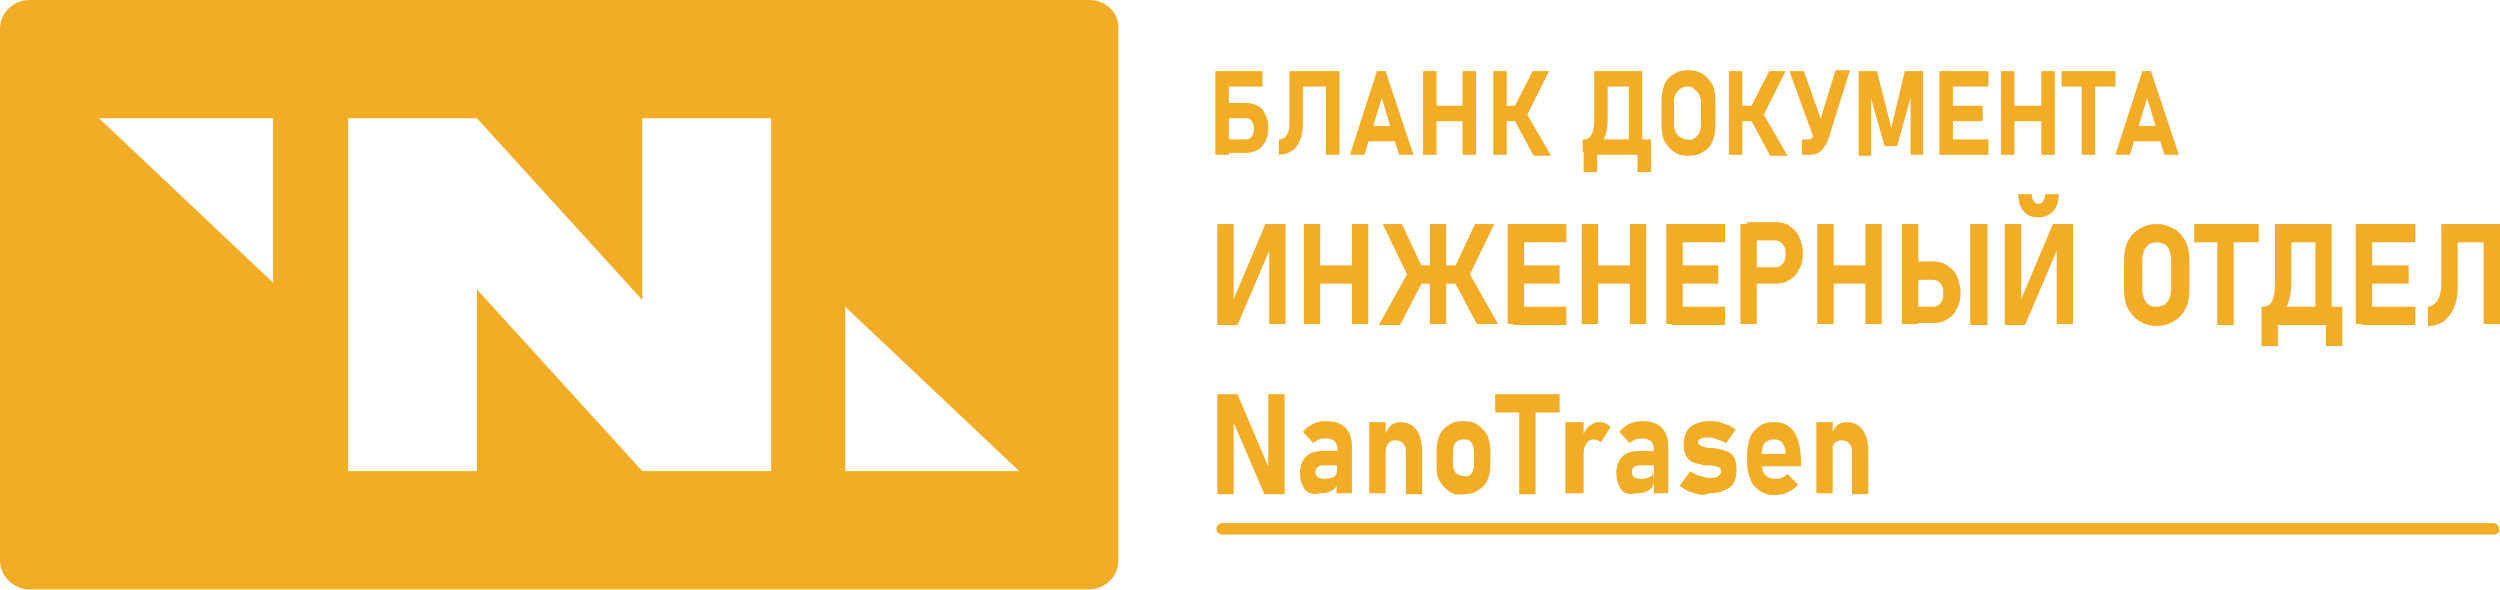
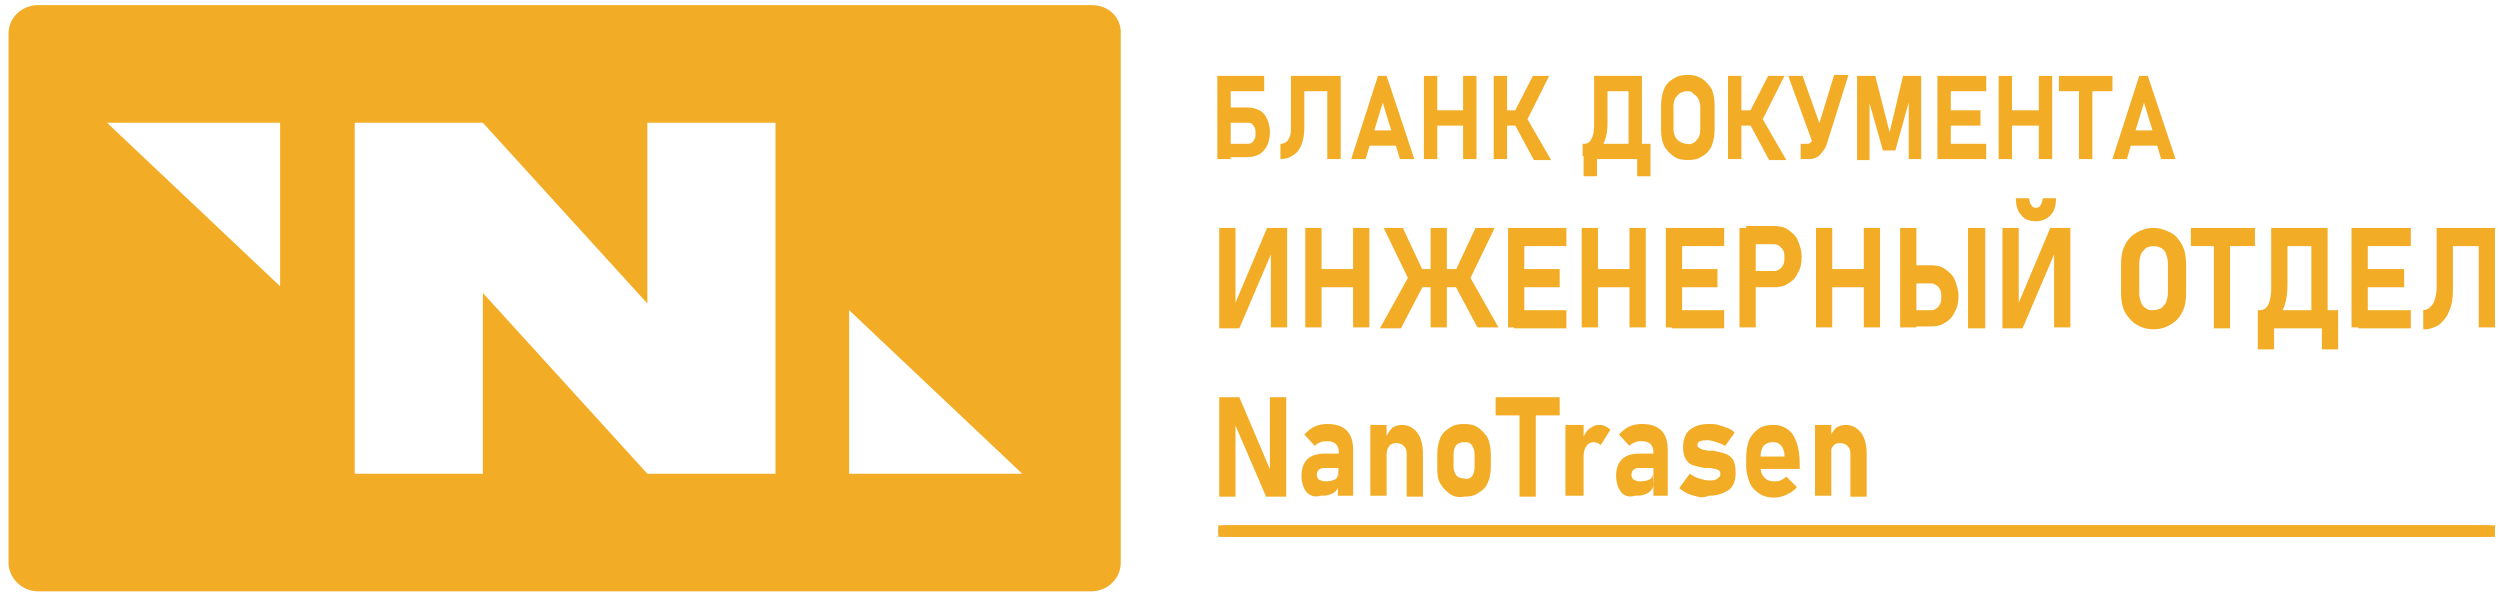
- <svg xmlns="http://www.w3.org/2000/svg" version="1.1" id="Слой_1" x="0px" y="0px" viewBox="0 0 260 61.3" style="enable-background:new 0 0 260 61.3;" xml:space="preserve">
-   <style type="text/css">
+ <svg xmlns="http://www.w3.org/2000/svg" version="1.1" x="0px" y="0px" width="293.4" height="70.0" viewBox="0 0 293.4 70.0" style="enable-background:new 0 0 293.4 70.0;" xml:space="preserve">
+   <style type="text/css" id="style1">
	.st0{fill:#F2AC26;}
</style>
-   <path class="st0" d="M113.3,0H3.1C1.4,0,0,1.3,0,3v55.3c0,1.6,1.4,3,3.1,3h110.1c1.7,0,3.1-1.3,3.1-3V3C116.4,1.3,115,0,113.3,0z   M28.4,29.4L10.3,12.3h18.1V29.4z M80.2,49H66.8L49.6,30.1V49H36.2V12.3h13.4l17.2,18.9V12.3h13.4V49z M87.9,49V31.9L106,49H87.9z" />
-   <g>
-     <g>
-       <g>
-         <path class="st0" d="M126.4,7.4h1.4v8.7h-1.4V7.4z M126.9,7.4h4.4V9h-4.4V7.4z M127.1,14.5h2.4c0.2,0,0.3,0,0.5-0.1     c0.1-0.1,0.2-0.2,0.3-0.4c0.1-0.2,0.1-0.4,0.1-0.6s0-0.4-0.1-0.6c-0.1-0.2-0.2-0.3-0.3-0.4c-0.1-0.1-0.3-0.1-0.5-0.1h-2.4v-1.6     h2.4c0.5,0,0.9,0.1,1.3,0.3c0.4,0.2,0.6,0.5,0.8,0.9c0.2,0.4,0.3,0.9,0.3,1.4c0,0.5-0.1,1-0.3,1.4c-0.2,0.4-0.5,0.7-0.8,0.9     c-0.4,0.2-0.8,0.3-1.3,0.3h-2.4L127.1,14.5L127.1,14.5z" />
-         <path class="st0" d="M133,14.5c0.3,0,0.5-0.1,0.6-0.2c0.2-0.1,0.3-0.4,0.4-0.6c0.1-0.3,0.1-0.6,0.1-1V7.4h1.4v5.4     c0,0.7-0.1,1.3-0.3,1.8c-0.2,0.5-0.5,0.9-0.9,1.1c-0.4,0.3-0.8,0.4-1.4,0.4H133V14.5z M134.9,7.4h3.5V9h-3.5V7.4z M137.9,7.4h1.4     v8.7h-1.4V7.4z" />
-         <path class="st0" d="M143.2,7.4h0.9l2.9,8.7h-1.5l-1.8-5.9l-1.8,5.9h-1.5L143.2,7.4z M141.7,13.1h4v1.6h-4V13.1z" />
-         <path class="st0" d="M148,7.4h1.4v8.7H148V7.4z M148.6,11h4.5v1.6h-4.5V11z M152.1,7.4h1.4v8.7h-1.4V7.4z" />
-         <path class="st0" d="M155.3,7.4h1.4v8.7h-1.4V7.4z M155.9,11h2.7v1.6h-2.7V11z M157.4,12.3l1.3-0.6l2.6,4.5h-1.8L157.4,12.3z      M157.4,11.3l2-3.9h1.7l-2.5,5L157.4,11.3z" />
-         <path class="st0" d="M164.7,14.5h6.5v1.6h-6.5V14.5z M164.7,14.5h1.4v3.4h-1.4V14.5z M164.7,14.5h0.1c0.3,0,0.6-0.2,0.7-0.5     c0.2-0.3,0.3-0.8,0.3-1.4V7.4h1.4v5c0,0.7-0.1,1.3-0.3,1.8c-0.2,0.5-0.4,0.9-0.8,1.2c-0.3,0.3-0.8,0.4-1.3,0.4h-0.2V14.5z      M166.7,7.4h3.3V9h-3.3V7.4z M169.4,7.4h1.4v8.7h-1.4V7.4z M170.3,14.5h1.4v3.4h-1.4V14.5z" />
-         <path class="st0" d="M174.1,15.8c-0.4-0.3-0.7-0.6-1-1.1c-0.2-0.5-0.3-1-0.3-1.7v-2.5c0-0.6,0.1-1.2,0.3-1.7     c0.2-0.5,0.6-0.9,1-1.1c0.4-0.3,0.9-0.4,1.5-0.4c0.6,0,1,0.1,1.5,0.4c0.4,0.3,0.7,0.6,1,1.1c0.2,0.5,0.3,1,0.3,1.7V13     c0,0.6-0.1,1.2-0.3,1.7s-0.6,0.9-1,1.1c-0.4,0.3-0.9,0.4-1.5,0.4C175,16.2,174.5,16.1,174.1,15.8z M176.2,14.4     c0.2-0.1,0.3-0.3,0.5-0.5c0.1-0.2,0.2-0.5,0.2-0.8v-2.5c0-0.3-0.1-0.6-0.2-0.8c-0.1-0.2-0.3-0.4-0.5-0.5C176,9,175.8,9,175.5,9     c-0.3,0-0.5,0.1-0.7,0.2c-0.2,0.1-0.3,0.3-0.5,0.5c-0.1,0.2-0.2,0.5-0.2,0.8V13c0,0.3,0.1,0.6,0.2,0.8c0.1,0.2,0.3,0.4,0.5,0.5     s0.4,0.2,0.7,0.2C175.8,14.6,176,14.5,176.2,14.4z" />
-         <path class="st0" d="M179.8,7.4h1.4v8.7h-1.4V7.4z M180.5,11h2.7v1.6h-2.7V11z M182,12.3l1.3-0.6l2.6,4.5h-1.8L182,12.3z      M182,11.3l2-3.9h1.7l-2.5,5L182,11.3z" />
-         <path class="st0" d="M186.1,7.4h1.5l2.2,6.2l-0.9,1.5L186.1,7.4z M190.2,14.3c-0.1,0.4-0.3,0.8-0.5,1c-0.2,0.3-0.4,0.5-0.6,0.6     s-0.5,0.2-0.8,0.2h-0.9v-1.6h0.6c0.2,0,0.3,0,0.4-0.1c0.1-0.1,0.2-0.2,0.3-0.3s0.2-0.3,0.3-0.6l1.9-6.2h1.5L190.2,14.3z" />
-         <path class="st0" d="M198.1,7.4h1.9v8.7h-1.3V9.4l0.1,0.4l-1.5,5.4H196l-1.5-5.3l0.1-0.5v6.8h-1.3V7.4h1.9l1.5,5.9L198.1,7.4z" />
-         <path class="st0" d="M201.7,7.4h1.4v8.7h-1.4V7.4z M202.2,7.4h4.6V9h-4.6V7.4z M202.2,11h4v1.6h-4V11z M202.2,14.5h4.6v1.6h-4.6     V14.5z" />
-         <path class="st0" d="M208.1,7.4h1.4v8.7h-1.4V7.4z M208.8,11h4.5v1.6h-4.5V11z M212.3,7.4h1.4v8.7h-1.4V7.4z" />
-         <path class="st0" d="M214.4,7.4h5.6V9h-5.6V7.4z M216.5,8.1h1.4v8h-1.4V8.1z" />
-         <path class="st0" d="M222.8,7.4h0.9l2.9,8.7h-1.5l-1.8-5.9l-1.8,5.9h-1.5L222.8,7.4z M221.3,13.1h4v1.6h-4V13.1z" />
-         <path class="st0" d="M132,33.7v-8.3l0.2,0.2l-3.5,8.2h-2.1V23.3h1.7v8.5l-0.2-0.2l3.5-8.3h2.1v10.4L132,33.7L132,33.7z" />
-         <path class="st0" d="M135.6,23.3h1.7v10.4h-1.7V23.3z M136.4,27.6h5.3v1.9h-5.3V27.6z M140.6,23.3h1.7v10.4h-1.7V23.3z" />
-         <path class="st0" d="M146.4,28.4l1.6,0.8l-2.4,4.6h-2.2L146.4,28.4z M143.8,23.3h2L148,28l-1.3,1.3L143.8,23.3z M146.5,27.6h6.1     v1.9h-6.1V27.6z M148.7,23.3h1.7v10.4h-1.7V23.3z M151.2,29.2l1.6-0.8l3,5.3h-2.2L151.2,29.2z M151.2,28l2.2-4.7h2l-2.9,6     L151.2,28z" />
-         <path class="st0" d="M156.8,23.3h1.7v10.4h-1.7V23.3z M157.4,23.3h5.5v1.9h-5.5V23.3z M157.4,27.6h4.8v1.9h-4.8V27.6z      M157.4,31.9h5.5v1.9h-5.5V31.9z" />
-         <path class="st0" d="M164.5,23.3h1.7v10.4h-1.7V23.3z M165.3,27.6h5.3v1.9h-5.3V27.6z M169.5,23.3h1.7v10.4h-1.7V23.3z" />
-         <path class="st0" d="M173.3,23.3h1.7v10.4h-1.7V23.3z M173.9,23.3h5.5v1.9h-5.5V23.3z M173.9,27.6h4.8v1.9h-4.8V27.6z      M173.9,31.9h5.5v1.9h-5.5V31.9z" />
-         <path class="st0" d="M181,23.3h1.7v10.4H181V23.3z M181.8,27.8h2.9c0.2,0,0.4-0.1,0.5-0.2c0.2-0.1,0.3-0.3,0.4-0.5     c0.1-0.2,0.1-0.4,0.1-0.7c0-0.3,0-0.5-0.1-0.7c-0.1-0.2-0.2-0.3-0.4-0.5c-0.2-0.1-0.3-0.2-0.6-0.2h-2.9v-1.9h2.9     c0.6,0,1.1,0.1,1.5,0.4c0.4,0.3,0.8,0.6,1,1.1c0.2,0.5,0.4,1,0.4,1.7s-0.1,1.2-0.4,1.7c-0.2,0.5-0.6,0.9-1,1.1     c-0.4,0.3-0.9,0.4-1.5,0.4h-2.9L181.8,27.8L181.8,27.8z" />
-         <path class="st0" d="M189,23.3h1.7v10.4H189V23.3z M189.8,27.6h5.3v1.9h-5.3V27.6z M194,23.3h1.7v10.4H194V23.3z" />
-         <path class="st0" d="M197.8,23.3h1.7v10.4h-1.7V23.3z M198.6,31.9h2.5c0.2,0,0.4-0.1,0.5-0.2c0.2-0.1,0.3-0.3,0.4-0.5     c0.1-0.2,0.1-0.4,0.1-0.7c0-0.3,0-0.5-0.1-0.7s-0.2-0.4-0.4-0.5c-0.2-0.1-0.3-0.2-0.6-0.2h-2.5v-1.9h2.5c0.6,0,1.1,0.1,1.5,0.4     c0.4,0.3,0.8,0.6,1,1.1c0.2,0.5,0.4,1.1,0.4,1.7c0,0.6-0.1,1.2-0.4,1.7c-0.2,0.5-0.6,0.9-1,1.1c-0.4,0.3-0.9,0.4-1.5,0.4h-2.5     L198.6,31.9L198.6,31.9z M206.7,33.8h-1.8V23.3h1.8V33.8z" />
-         <path class="st0" d="M213.9,33.7v-8.3l0.2,0.2l-3.5,8.2h-2.1V23.3h1.7v8.5l-0.2-0.2l3.5-8.3h2.1v10.4L213.9,33.7L213.9,33.7z      M214.1,20.2c0,0.8-0.2,1.4-0.6,1.8s-0.9,0.6-1.5,0.6h0c-0.7,0-1.2-0.2-1.5-0.6c-0.4-0.4-0.6-1-0.6-1.8l1.4,0     c0,0.3,0.1,0.6,0.2,0.7c0.1,0.2,0.3,0.3,0.5,0.3h0c0.2,0,0.4-0.1,0.5-0.3c0.1-0.2,0.2-0.4,0.2-0.7L214.1,20.2z" />
-         <path class="st0" d="M222.5,33.4c-0.5-0.3-0.9-0.8-1.2-1.3c-0.3-0.6-0.4-1.3-0.4-2v-3c0-0.8,0.1-1.4,0.4-2s0.7-1,1.2-1.3     c0.5-0.3,1.1-0.5,1.8-0.5c0.7,0,1.2,0.2,1.8,0.5s0.9,0.8,1.2,1.3c0.3,0.6,0.4,1.3,0.4,2v3c0,0.8-0.1,1.4-0.4,2     c-0.3,0.6-0.7,1-1.2,1.3c-0.5,0.3-1.1,0.5-1.8,0.5C223.6,33.9,223,33.7,222.5,33.4z M225.1,31.7c0.2-0.2,0.4-0.4,0.5-0.6     c0.1-0.3,0.2-0.6,0.2-1V27c0-0.4-0.1-0.7-0.2-1c-0.1-0.3-0.3-0.5-0.5-0.6s-0.5-0.2-0.8-0.2s-0.6,0.1-0.8,0.2     c-0.2,0.2-0.4,0.4-0.5,0.6c-0.1,0.3-0.2,0.6-0.2,1v3.1c0,0.4,0.1,0.7,0.2,1c0.1,0.3,0.3,0.5,0.5,0.6c0.2,0.2,0.5,0.2,0.8,0.2     S224.8,31.8,225.1,31.7z" />
-         <path class="st0" d="M228.2,23.3h6.7v1.9h-6.7V23.3z M230.6,24.2h1.7v9.6h-1.7V24.2z" />
-         <path class="st0" d="M235.2,31.9h7.8v1.9h-7.8V31.9z M235.2,31.9h1.7v4.1h-1.7V31.9z M235.2,31.9h0.2c0.4,0,0.7-0.2,0.9-0.6     c0.2-0.4,0.3-1,0.3-1.7v-6.3h1.7v5.9c0,0.9-0.1,1.6-0.3,2.2c-0.2,0.6-0.5,1.1-0.9,1.4c-0.4,0.3-0.9,0.5-1.6,0.5h-0.3L235.2,31.9     L235.2,31.9z M237.6,23.3h4v1.9h-4V23.3z M240.8,23.3h1.7v10.4h-1.7V23.3z M241.9,31.9h1.7v4.1h-1.7V31.9z" />
-         <path class="st0" d="M245,23.3h1.7v10.4H245V23.3z M245.7,23.3h5.5v1.9h-5.5V23.3z M245.7,27.6h4.8v1.9h-4.8V27.6z M245.7,31.9     h5.5v1.9h-5.5V31.9z" />
-         <path class="st0" d="M252.4,31.9c0.3,0,0.6-0.1,0.8-0.3s0.4-0.4,0.5-0.8c0.1-0.3,0.2-0.8,0.2-1.2v-6.3h1.7v6.5     c0,0.8-0.1,1.6-0.4,2.2c-0.2,0.6-0.6,1-1,1.4c-0.5,0.3-1,0.5-1.6,0.5h-0.1V31.9z M254.7,23.3h4.2v1.9h-4.2V23.3z M258.3,23.3h1.7     v10.4h-1.7V23.3z" />
-         <path class="st0" d="M126.6,41h2.1l3.4,8l-0.2,0.2V41h1.7v10.4h-2.1l-3.4-7.9l0.2-0.2v8.1h-1.7V41z" />
-         <path class="st0" d="M135.7,50.9c-0.3-0.4-0.5-1-0.5-1.7c0-0.7,0.2-1.3,0.6-1.7s1-0.6,1.8-0.6h1.6l0.1,1.5h-1.7     c-0.3,0-0.5,0.1-0.6,0.2c-0.1,0.1-0.2,0.3-0.2,0.5c0,0.2,0.1,0.4,0.2,0.5c0.2,0.1,0.4,0.2,0.7,0.2c0.5,0,0.8-0.1,1-0.2     c0.2-0.1,0.3-0.3,0.3-0.6l0.1,1.1c0,0.3-0.1,0.5-0.3,0.7c-0.2,0.2-0.4,0.3-0.7,0.4c-0.3,0.1-0.6,0.1-0.9,0.1     C136.6,51.5,136.1,51.3,135.7,50.9z M139.1,46.7c0-0.3-0.1-0.6-0.3-0.8c-0.2-0.2-0.5-0.3-0.9-0.3c-0.2,0-0.5,0-0.7,0.1     s-0.5,0.2-0.6,0.4l-1.1-1.2c0.3-0.3,0.6-0.6,1-0.8c0.4-0.2,0.9-0.3,1.4-0.3c0.6,0,1.1,0.1,1.5,0.3c0.4,0.2,0.7,0.5,0.9,0.9     c0.2,0.4,0.3,0.9,0.3,1.5v4.8h-1.6L139.1,46.7L139.1,46.7z" />
-         <path class="st0" d="M142.4,43.9h1.7v7.4h-1.7V43.9z M146.2,46.9c0-0.4-0.1-0.6-0.3-0.8c-0.2-0.2-0.4-0.3-0.8-0.3     c-0.3,0-0.6,0.1-0.7,0.3c-0.2,0.2-0.3,0.5-0.3,0.9l-0.1-1.7c0.2-0.5,0.4-0.8,0.7-1.1c0.3-0.2,0.6-0.3,1-0.3     c0.7,0,1.2,0.3,1.6,0.8c0.4,0.5,0.6,1.3,0.6,2.2v4.5h-1.7L146.2,46.9L146.2,46.9z" />
-         <path class="st0" d="M150.7,51.1c-0.4-0.3-0.7-0.6-1-1.1s-0.3-1.1-0.3-1.8V47c0-0.7,0.1-1.2,0.3-1.7c0.2-0.5,0.5-0.8,1-1.1     c0.4-0.3,0.9-0.4,1.5-0.4c0.6,0,1.1,0.1,1.5,0.4c0.4,0.3,0.7,0.6,1,1.1c0.2,0.5,0.3,1.1,0.3,1.7v1.2c0,0.7-0.1,1.3-0.3,1.7     c-0.2,0.5-0.5,0.8-1,1.1c-0.4,0.3-0.9,0.4-1.5,0.4C151.6,51.5,151.1,51.4,150.7,51.1z M153,49.3c0.2-0.2,0.3-0.6,0.3-1V47     c0-0.4-0.1-0.7-0.3-1s-0.5-0.3-0.8-0.3c-0.3,0-0.6,0.1-0.8,0.3c-0.2,0.2-0.3,0.6-0.3,1v1.2c0,0.4,0.1,0.7,0.3,1     c0.2,0.2,0.5,0.3,0.8,0.3C152.6,49.6,152.8,49.5,153,49.3z" />
-         <path class="st0" d="M155.5,41h6.7v1.9h-6.7L155.5,41L155.5,41z M158,41.8h1.7v9.6H158V41.8z" />
-         <path class="st0" d="M162.8,43.9h1.9v7.4h-1.9V43.9z M166.2,45.8c-0.1,0-0.3-0.1-0.4-0.1c-0.3,0-0.6,0.1-0.8,0.4     c-0.2,0.3-0.3,0.6-0.3,1.1l-0.1-1.9c0.2-0.4,0.4-0.8,0.7-1c0.3-0.2,0.6-0.4,0.9-0.4c0.3,0,0.5,0,0.7,0.1c0.2,0.1,0.4,0.2,0.6,0.4     l-1,1.6C166.4,45.9,166.3,45.9,166.2,45.8z" />
-         <path class="st0" d="M168.6,50.9c-0.3-0.4-0.5-1-0.5-1.7c0-0.7,0.2-1.3,0.6-1.7c0.4-0.4,1-0.6,1.8-0.6h1.6l0.1,1.5h-1.7     c-0.3,0-0.5,0.1-0.6,0.2c-0.1,0.1-0.2,0.3-0.2,0.5c0,0.2,0.1,0.4,0.2,0.5c0.2,0.1,0.4,0.2,0.7,0.2c0.5,0,0.8-0.1,1-0.2     c0.2-0.1,0.3-0.3,0.3-0.6l0.1,1.1c0,0.3-0.1,0.5-0.3,0.7c-0.2,0.2-0.4,0.3-0.7,0.4c-0.3,0.1-0.6,0.1-0.9,0.1     C169.4,51.5,168.9,51.3,168.6,50.9z M172,46.7c0-0.3-0.1-0.6-0.3-0.8s-0.5-0.3-0.9-0.3c-0.2,0-0.5,0-0.7,0.1     c-0.2,0.1-0.5,0.2-0.6,0.4l-1.1-1.2c0.3-0.3,0.6-0.6,1-0.8c0.4-0.2,0.9-0.3,1.4-0.3c0.6,0,1.1,0.1,1.5,0.3     c0.4,0.2,0.7,0.5,0.9,0.9c0.2,0.4,0.3,0.9,0.3,1.5v4.8H172L172,46.7L172,46.7z" />
-         <path class="st0" d="M176.6,51.4c-0.4-0.1-0.7-0.2-1-0.3c-0.3-0.2-0.6-0.3-0.9-0.6l1.1-1.5c0.3,0.2,0.6,0.4,1,0.5     c0.3,0.1,0.7,0.2,1,0.2c0.4,0,0.7,0,0.9-0.2s0.3-0.2,0.3-0.4c0-0.2,0-0.3-0.1-0.4c-0.1-0.1-0.2-0.1-0.4-0.2     c-0.2,0-0.4-0.1-0.6-0.1c-0.1,0-0.2,0-0.2,0c-0.1,0-0.2,0-0.2,0c0,0,0,0-0.1,0c0,0,0,0-0.1,0c-0.5-0.1-0.9-0.2-1.2-0.3     c-0.3-0.1-0.5-0.3-0.7-0.6c-0.2-0.3-0.3-0.7-0.3-1.3c0-0.5,0.1-0.9,0.3-1.3c0.2-0.4,0.5-0.6,0.9-0.8s0.9-0.3,1.5-0.3     c0.3,0,0.7,0,1,0.1c0.3,0.1,0.6,0.2,0.9,0.3s0.6,0.3,0.8,0.5l-1,1.4c-0.3-0.2-0.6-0.3-0.9-0.4c-0.3-0.1-0.6-0.2-0.9-0.2     c-0.3,0-0.6,0-0.8,0.1s-0.3,0.2-0.3,0.4c0,0.1,0,0.2,0.2,0.3c0.1,0.1,0.2,0.1,0.4,0.2c0.2,0,0.4,0.1,0.7,0.1c0,0,0.1,0,0.1,0     c0,0,0.1,0,0.1,0c0,0,0,0,0.1,0c0,0,0,0,0.1,0c0.5,0.1,0.9,0.2,1.2,0.3c0.3,0.1,0.6,0.3,0.8,0.6s0.3,0.8,0.3,1.4     c0,0.5-0.1,1-0.3,1.3c-0.2,0.4-0.5,0.6-1,0.8c-0.4,0.2-0.9,0.3-1.5,0.3C177.3,51.5,177,51.5,176.6,51.4z" />
-         <path class="st0" d="M183.1,51.1c-0.4-0.3-0.8-0.6-1-1.1c-0.2-0.5-0.4-1.1-0.4-1.8v-0.8c0-0.7,0.1-1.4,0.3-1.9     c0.2-0.5,0.6-0.9,1-1.2c0.4-0.3,0.9-0.4,1.6-0.4c0.6,0,1.1,0.2,1.5,0.5c0.4,0.3,0.7,0.8,0.9,1.4c0.2,0.6,0.3,1.4,0.3,2.2v0.5     h-4.5v-1.3h2.9l0-0.2c0-0.4-0.2-0.8-0.4-1s-0.4-0.3-0.8-0.3c-0.4,0-0.7,0.1-1,0.4c-0.2,0.3-0.3,0.7-0.3,1.2v0.9     c0,0.5,0.1,0.9,0.4,1.2s0.6,0.4,1,0.4c0.2,0,0.5,0,0.7-0.1s0.4-0.2,0.6-0.4l1.1,1.1c-0.3,0.4-0.7,0.6-1.1,0.8     c-0.4,0.2-0.9,0.3-1.3,0.3C184.1,51.5,183.6,51.4,183.1,51.1z" />
-         <path class="st0" d="M188.9,43.9h1.7v7.4h-1.7V43.9z M192.6,46.9c0-0.4-0.1-0.6-0.3-0.8c-0.2-0.2-0.4-0.3-0.8-0.3     c-0.3,0-0.6,0.1-0.7,0.3c-0.2,0.2-0.3,0.5-0.3,0.9l-0.1-1.7c0.2-0.5,0.4-0.8,0.7-1.1c0.3-0.2,0.6-0.3,1-0.3     c0.7,0,1.2,0.3,1.6,0.8c0.4,0.5,0.6,1.3,0.6,2.2v4.5h-1.7V46.9z" />
+   <g id="normalized_artwork" transform="translate(1,0.6) scale(1.122349)">
+     <path class="st0" d="M113.3,0H3.1C1.4,0,0,1.3,0,3v55.3c0,1.6,1.4,3,3.1,3h110.1c1.7,0,3.1-1.3,3.1-3V3C116.4,1.3,115,0,113.3,0z   M28.4,29.4L10.3,12.3h18.1V29.4z M80.2,49H66.8L49.6,30.1V49H36.2V12.3h13.4l17.2,18.9V12.3h13.4V49z M87.9,49V31.9L106,49H87.9z" id="path1" />
+     <g id="g42">
+       <g id="g41">
+         <g id="g40">
+           <path class="st0" d="M126.4,7.4h1.4v8.7h-1.4V7.4z M126.9,7.4h4.4V9h-4.4V7.4z M127.1,14.5h2.4c0.2,0,0.3,0,0.5-0.1     c0.1-0.1,0.2-0.2,0.3-0.4c0.1-0.2,0.1-0.4,0.1-0.6s0-0.4-0.1-0.6c-0.1-0.2-0.2-0.3-0.3-0.4c-0.1-0.1-0.3-0.1-0.5-0.1h-2.4v-1.6     h2.4c0.5,0,0.9,0.1,1.3,0.3c0.4,0.2,0.6,0.5,0.8,0.9c0.2,0.4,0.3,0.9,0.3,1.4c0,0.5-0.1,1-0.3,1.4c-0.2,0.4-0.5,0.7-0.8,0.9     c-0.4,0.2-0.8,0.3-1.3,0.3h-2.4L127.1,14.5L127.1,14.5z" id="path2" />
+           <path class="st0" d="M133,14.5c0.3,0,0.5-0.1,0.6-0.2c0.2-0.1,0.3-0.4,0.4-0.6c0.1-0.3,0.1-0.6,0.1-1V7.4h1.4v5.4     c0,0.7-0.1,1.3-0.3,1.8c-0.2,0.5-0.5,0.9-0.9,1.1c-0.4,0.3-0.8,0.4-1.4,0.4H133V14.5z M134.9,7.4h3.5V9h-3.5V7.4z M137.9,7.4h1.4     v8.7h-1.4V7.4z" id="path3" />
+           <path class="st0" d="M143.2,7.4h0.9l2.9,8.7h-1.5l-1.8-5.9l-1.8,5.9h-1.5L143.2,7.4z M141.7,13.1h4v1.6h-4V13.1z" id="path4" />
+           <path class="st0" d="M148,7.4h1.4v8.7H148V7.4z M148.6,11h4.5v1.6h-4.5V11z M152.1,7.4h1.4v8.7h-1.4V7.4z" id="path5" />
+           <path class="st0" d="M155.3,7.4h1.4v8.7h-1.4V7.4z M155.9,11h2.7v1.6h-2.7V11z M157.4,12.3l1.3-0.6l2.6,4.5h-1.8L157.4,12.3z      M157.4,11.3l2-3.9h1.7l-2.5,5L157.4,11.3z" id="path6" />
+           <path class="st0" d="M164.7,14.5h6.5v1.6h-6.5V14.5z M164.7,14.5h1.4v3.4h-1.4V14.5z M164.7,14.5h0.1c0.3,0,0.6-0.2,0.7-0.5     c0.2-0.3,0.3-0.8,0.3-1.4V7.4h1.4v5c0,0.7-0.1,1.3-0.3,1.8c-0.2,0.5-0.4,0.9-0.8,1.2c-0.3,0.3-0.8,0.4-1.3,0.4h-0.2V14.5z      M166.7,7.4h3.3V9h-3.3V7.4z M169.4,7.4h1.4v8.7h-1.4V7.4z M170.3,14.5h1.4v3.4h-1.4V14.5z" id="path7" />
+           <path class="st0" d="M174.1,15.8c-0.4-0.3-0.7-0.6-1-1.1c-0.2-0.5-0.3-1-0.3-1.7v-2.5c0-0.6,0.1-1.2,0.3-1.7     c0.2-0.5,0.6-0.9,1-1.1c0.4-0.3,0.9-0.4,1.5-0.4c0.6,0,1,0.1,1.5,0.4c0.4,0.3,0.7,0.6,1,1.1c0.2,0.5,0.3,1,0.3,1.7V13     c0,0.6-0.1,1.2-0.3,1.7s-0.6,0.9-1,1.1c-0.4,0.3-0.9,0.4-1.5,0.4C175,16.2,174.5,16.1,174.1,15.8z M176.2,14.4     c0.2-0.1,0.3-0.3,0.5-0.5c0.1-0.2,0.2-0.5,0.2-0.8v-2.5c0-0.3-0.1-0.6-0.2-0.8c-0.1-0.2-0.3-0.4-0.5-0.5C176,9,175.8,9,175.5,9     c-0.3,0-0.5,0.1-0.7,0.2c-0.2,0.1-0.3,0.3-0.5,0.5c-0.1,0.2-0.2,0.5-0.2,0.8V13c0,0.3,0.1,0.6,0.2,0.8c0.1,0.2,0.3,0.4,0.5,0.5     s0.4,0.2,0.7,0.2C175.8,14.6,176,14.5,176.2,14.4z" id="path8" />
+           <path class="st0" d="M179.8,7.4h1.4v8.7h-1.4V7.4z M180.5,11h2.7v1.6h-2.7V11z M182,12.3l1.3-0.6l2.6,4.5h-1.8L182,12.3z      M182,11.3l2-3.9h1.7l-2.5,5L182,11.3z" id="path9" />
+           <path class="st0" d="M186.1,7.4h1.5l2.2,6.2l-0.9,1.5L186.1,7.4z M190.2,14.3c-0.1,0.4-0.3,0.8-0.5,1c-0.2,0.3-0.4,0.5-0.6,0.6     s-0.5,0.2-0.8,0.2h-0.9v-1.6h0.6c0.2,0,0.3,0,0.4-0.1c0.1-0.1,0.2-0.2,0.3-0.3s0.2-0.3,0.3-0.6l1.9-6.2h1.5L190.2,14.3z" id="path10" />
+           <path class="st0" d="M198.1,7.4h1.9v8.7h-1.3V9.4l0.1,0.4l-1.5,5.4H196l-1.5-5.3l0.1-0.5v6.8h-1.3V7.4h1.9l1.5,5.9L198.1,7.4z" id="path11" />
+           <path class="st0" d="M201.7,7.4h1.4v8.7h-1.4V7.4z M202.2,7.4h4.6V9h-4.6V7.4z M202.2,11h4v1.6h-4V11z M202.2,14.5h4.6v1.6h-4.6     V14.5z" id="path12" />
+           <path class="st0" d="M208.1,7.4h1.4v8.7h-1.4V7.4z M208.8,11h4.5v1.6h-4.5V11z M212.3,7.4h1.4v8.7h-1.4V7.4z" id="path13" />
+           <path class="st0" d="M214.4,7.4h5.6V9h-5.6V7.4z M216.5,8.1h1.4v8h-1.4V8.1z" id="path14" />
+           <path class="st0" d="M222.8,7.4h0.9l2.9,8.7h-1.5l-1.8-5.9l-1.8,5.9h-1.5L222.8,7.4z M221.3,13.1h4v1.6h-4V13.1z" id="path15" />
+           <path class="st0" d="M132,33.7v-8.3l0.2,0.2l-3.5,8.2h-2.1V23.3h1.7v8.5l-0.2-0.2l3.5-8.3h2.1v10.4L132,33.7L132,33.7z" id="path16" />
+           <path class="st0" d="M135.6,23.3h1.7v10.4h-1.7V23.3z M136.4,27.6h5.3v1.9h-5.3V27.6z M140.6,23.3h1.7v10.4h-1.7V23.3z" id="path17" />
+           <path class="st0" d="M146.4,28.4l1.6,0.8l-2.4,4.6h-2.2L146.4,28.4z M143.8,23.3h2L148,28l-1.3,1.3L143.8,23.3z M146.5,27.6h6.1     v1.9h-6.1V27.6z M148.7,23.3h1.7v10.4h-1.7V23.3z M151.2,29.2l1.6-0.8l3,5.3h-2.2L151.2,29.2z M151.2,28l2.2-4.7h2l-2.9,6     L151.2,28z" id="path18" />
+           <path class="st0" d="M156.8,23.3h1.7v10.4h-1.7V23.3z M157.4,23.3h5.5v1.9h-5.5V23.3z M157.4,27.6h4.8v1.9h-4.8V27.6z      M157.4,31.9h5.5v1.9h-5.5V31.9z" id="path19" />
+           <path class="st0" d="M164.5,23.3h1.7v10.4h-1.7V23.3z M165.3,27.6h5.3v1.9h-5.3V27.6z M169.5,23.3h1.7v10.4h-1.7V23.3z" id="path20" />
+           <path class="st0" d="M173.3,23.3h1.7v10.4h-1.7V23.3z M173.9,23.3h5.5v1.9h-5.5V23.3z M173.9,27.6h4.8v1.9h-4.8V27.6z      M173.9,31.9h5.5v1.9h-5.5V31.9z" id="path21" />
+           <path class="st0" d="M181,23.3h1.7v10.4H181V23.3z M181.8,27.8h2.9c0.2,0,0.4-0.1,0.5-0.2c0.2-0.1,0.3-0.3,0.4-0.5     c0.1-0.2,0.1-0.4,0.1-0.7c0-0.3,0-0.5-0.1-0.7c-0.1-0.2-0.2-0.3-0.4-0.5c-0.2-0.1-0.3-0.2-0.6-0.2h-2.9v-1.9h2.9     c0.6,0,1.1,0.1,1.5,0.4c0.4,0.3,0.8,0.6,1,1.1c0.2,0.5,0.4,1,0.4,1.7s-0.1,1.2-0.4,1.7c-0.2,0.5-0.6,0.9-1,1.1     c-0.4,0.3-0.9,0.4-1.5,0.4h-2.9L181.8,27.8L181.8,27.8z" id="path22" />
+           <path class="st0" d="M189,23.3h1.7v10.4H189V23.3z M189.8,27.6h5.3v1.9h-5.3V27.6z M194,23.3h1.7v10.4H194V23.3z" id="path23" />
+           <path class="st0" d="M197.8,23.3h1.7v10.4h-1.7V23.3z M198.6,31.9h2.5c0.2,0,0.4-0.1,0.5-0.2c0.2-0.1,0.3-0.3,0.4-0.5     c0.1-0.2,0.1-0.4,0.1-0.7c0-0.3,0-0.5-0.1-0.7s-0.2-0.4-0.4-0.5c-0.2-0.1-0.3-0.2-0.6-0.2h-2.5v-1.9h2.5c0.6,0,1.1,0.1,1.5,0.4     c0.4,0.3,0.8,0.6,1,1.1c0.2,0.5,0.4,1.1,0.4,1.7c0,0.6-0.1,1.2-0.4,1.7c-0.2,0.5-0.6,0.9-1,1.1c-0.4,0.3-0.9,0.4-1.5,0.4h-2.5     L198.6,31.9L198.6,31.9z M206.7,33.8h-1.8V23.3h1.8V33.8z" id="path24" />
+           <path class="st0" d="M213.9,33.7v-8.3l0.2,0.2l-3.5,8.2h-2.1V23.3h1.7v8.5l-0.2-0.2l3.5-8.3h2.1v10.4L213.9,33.7L213.9,33.7z      M214.1,20.2c0,0.8-0.2,1.4-0.6,1.8s-0.9,0.6-1.5,0.6h0c-0.7,0-1.2-0.2-1.5-0.6c-0.4-0.4-0.6-1-0.6-1.8l1.4,0     c0,0.3,0.1,0.6,0.2,0.7c0.1,0.2,0.3,0.3,0.5,0.3h0c0.2,0,0.4-0.1,0.5-0.3c0.1-0.2,0.2-0.4,0.2-0.7L214.1,20.2z" id="path25" />
+           <path class="st0" d="M222.5,33.4c-0.5-0.3-0.9-0.8-1.2-1.3c-0.3-0.6-0.4-1.3-0.4-2v-3c0-0.8,0.1-1.4,0.4-2s0.7-1,1.2-1.3     c0.5-0.3,1.1-0.5,1.8-0.5c0.7,0,1.2,0.2,1.8,0.5s0.9,0.8,1.2,1.3c0.3,0.6,0.4,1.3,0.4,2v3c0,0.8-0.1,1.4-0.4,2     c-0.3,0.6-0.7,1-1.2,1.3c-0.5,0.3-1.1,0.5-1.8,0.5C223.6,33.9,223,33.7,222.5,33.4z M225.1,31.7c0.2-0.2,0.4-0.4,0.5-0.6     c0.1-0.3,0.2-0.6,0.2-1V27c0-0.4-0.1-0.7-0.2-1c-0.1-0.3-0.3-0.5-0.5-0.6s-0.5-0.2-0.8-0.2s-0.6,0.1-0.8,0.2     c-0.2,0.2-0.4,0.4-0.5,0.6c-0.1,0.3-0.2,0.6-0.2,1v3.1c0,0.4,0.1,0.7,0.2,1c0.1,0.3,0.3,0.5,0.5,0.6c0.2,0.2,0.5,0.2,0.8,0.2     S224.8,31.8,225.1,31.7z" id="path26" />
+           <path class="st0" d="M228.2,23.3h6.7v1.9h-6.7V23.3z M230.6,24.2h1.7v9.6h-1.7V24.2z" id="path27" />
+           <path class="st0" d="M235.2,31.9h7.8v1.9h-7.8V31.9z M235.2,31.9h1.7v4.1h-1.7V31.9z M235.2,31.9h0.2c0.4,0,0.7-0.2,0.9-0.6     c0.2-0.4,0.3-1,0.3-1.7v-6.3h1.7v5.9c0,0.9-0.1,1.6-0.3,2.2c-0.2,0.6-0.5,1.1-0.9,1.4c-0.4,0.3-0.9,0.5-1.6,0.5h-0.3L235.2,31.9     L235.2,31.9z M237.6,23.3h4v1.9h-4V23.3z M240.8,23.3h1.7v10.4h-1.7V23.3z M241.9,31.9h1.7v4.1h-1.7V31.9z" id="path28" />
+           <path class="st0" d="M245,23.3h1.7v10.4H245V23.3z M245.7,23.3h5.5v1.9h-5.5V23.3z M245.7,27.6h4.8v1.9h-4.8V27.6z M245.7,31.9     h5.5v1.9h-5.5V31.9z" id="path29" />
+           <path class="st0" d="M252.4,31.9c0.3,0,0.6-0.1,0.8-0.3s0.4-0.4,0.5-0.8c0.1-0.3,0.2-0.8,0.2-1.2v-6.3h1.7v6.5     c0,0.8-0.1,1.6-0.4,2.2c-0.2,0.6-0.6,1-1,1.4c-0.5,0.3-1,0.5-1.6,0.5h-0.1V31.9z M254.7,23.3h4.2v1.9h-4.2V23.3z M258.3,23.3h1.7     v10.4h-1.7V23.3z" id="path30" />
+           <path class="st0" d="M126.6,41h2.1l3.4,8l-0.2,0.2V41h1.7v10.4h-2.1l-3.4-7.9l0.2-0.2v8.1h-1.7V41z" id="path31" />
+           <path class="st0" d="M135.7,50.9c-0.3-0.4-0.5-1-0.5-1.7c0-0.7,0.2-1.3,0.6-1.7s1-0.6,1.8-0.6h1.6l0.1,1.5h-1.7     c-0.3,0-0.5,0.1-0.6,0.2c-0.1,0.1-0.2,0.3-0.2,0.5c0,0.2,0.1,0.4,0.2,0.5c0.2,0.1,0.4,0.2,0.7,0.2c0.5,0,0.8-0.1,1-0.2     c0.2-0.1,0.3-0.3,0.3-0.6l0.1,1.1c0,0.3-0.1,0.5-0.3,0.7c-0.2,0.2-0.4,0.3-0.7,0.4c-0.3,0.1-0.6,0.1-0.9,0.1     C136.6,51.5,136.1,51.3,135.7,50.9z M139.1,46.7c0-0.3-0.1-0.6-0.3-0.8c-0.2-0.2-0.5-0.3-0.9-0.3c-0.2,0-0.5,0-0.7,0.1     s-0.5,0.2-0.6,0.4l-1.1-1.2c0.3-0.3,0.6-0.6,1-0.8c0.4-0.2,0.9-0.3,1.4-0.3c0.6,0,1.1,0.1,1.5,0.3c0.4,0.2,0.7,0.5,0.9,0.9     c0.2,0.4,0.3,0.9,0.3,1.5v4.8h-1.6L139.1,46.7L139.1,46.7z" id="path32" />
+           <path class="st0" d="M142.4,43.9h1.7v7.4h-1.7V43.9z M146.2,46.9c0-0.4-0.1-0.6-0.3-0.8c-0.2-0.2-0.4-0.3-0.8-0.3     c-0.3,0-0.6,0.1-0.7,0.3c-0.2,0.2-0.3,0.5-0.3,0.9l-0.1-1.7c0.2-0.5,0.4-0.8,0.7-1.1c0.3-0.2,0.6-0.3,1-0.3     c0.7,0,1.2,0.3,1.6,0.8c0.4,0.5,0.6,1.3,0.6,2.2v4.5h-1.7L146.2,46.9L146.2,46.9z" id="path33" />
+           <path class="st0" d="M150.7,51.1c-0.4-0.3-0.7-0.6-1-1.1s-0.3-1.1-0.3-1.8V47c0-0.7,0.1-1.2,0.3-1.7c0.2-0.5,0.5-0.8,1-1.1     c0.4-0.3,0.9-0.4,1.5-0.4c0.6,0,1.1,0.1,1.5,0.4c0.4,0.3,0.7,0.6,1,1.1c0.2,0.5,0.3,1.1,0.3,1.7v1.2c0,0.7-0.1,1.3-0.3,1.7     c-0.2,0.5-0.5,0.8-1,1.1c-0.4,0.3-0.9,0.4-1.5,0.4C151.6,51.5,151.1,51.4,150.7,51.1z M153,49.3c0.2-0.2,0.3-0.6,0.3-1V47     c0-0.4-0.1-0.7-0.3-1s-0.5-0.3-0.8-0.3c-0.3,0-0.6,0.1-0.8,0.3c-0.2,0.2-0.3,0.6-0.3,1v1.2c0,0.4,0.1,0.7,0.3,1     c0.2,0.2,0.5,0.3,0.8,0.3C152.6,49.6,152.8,49.5,153,49.3z" id="path34" />
+           <path class="st0" d="M155.5,41h6.7v1.9h-6.7L155.5,41L155.5,41z M158,41.8h1.7v9.6H158V41.8z" id="path35" />
+           <path class="st0" d="M162.8,43.9h1.9v7.4h-1.9V43.9z M166.2,45.8c-0.1,0-0.3-0.1-0.4-0.1c-0.3,0-0.6,0.1-0.8,0.4     c-0.2,0.3-0.3,0.6-0.3,1.1l-0.1-1.9c0.2-0.4,0.4-0.8,0.7-1c0.3-0.2,0.6-0.4,0.9-0.4c0.3,0,0.5,0,0.7,0.1c0.2,0.1,0.4,0.2,0.6,0.4     l-1,1.6C166.4,45.9,166.3,45.9,166.2,45.8z" id="path36" />
+           <path class="st0" d="M168.6,50.9c-0.3-0.4-0.5-1-0.5-1.7c0-0.7,0.2-1.3,0.6-1.7c0.4-0.4,1-0.6,1.8-0.6h1.6l0.1,1.5h-1.7     c-0.3,0-0.5,0.1-0.6,0.2c-0.1,0.1-0.2,0.3-0.2,0.5c0,0.2,0.1,0.4,0.2,0.5c0.2,0.1,0.4,0.2,0.7,0.2c0.5,0,0.8-0.1,1-0.2     c0.2-0.1,0.3-0.3,0.3-0.6l0.1,1.1c0,0.3-0.1,0.5-0.3,0.7c-0.2,0.2-0.4,0.3-0.7,0.4c-0.3,0.1-0.6,0.1-0.9,0.1     C169.4,51.5,168.9,51.3,168.6,50.9z M172,46.7c0-0.3-0.1-0.6-0.3-0.8s-0.5-0.3-0.9-0.3c-0.2,0-0.5,0-0.7,0.1     c-0.2,0.1-0.5,0.2-0.6,0.4l-1.1-1.2c0.3-0.3,0.6-0.6,1-0.8c0.4-0.2,0.9-0.3,1.4-0.3c0.6,0,1.1,0.1,1.5,0.3     c0.4,0.2,0.7,0.5,0.9,0.9c0.2,0.4,0.3,0.9,0.3,1.5v4.8H172L172,46.7L172,46.7z" id="path37" />
+           <path class="st0" d="M176.6,51.4c-0.4-0.1-0.7-0.2-1-0.3c-0.3-0.2-0.6-0.3-0.9-0.6l1.1-1.5c0.3,0.2,0.6,0.4,1,0.5     c0.3,0.1,0.7,0.2,1,0.2c0.4,0,0.7,0,0.9-0.2s0.3-0.2,0.3-0.4c0-0.2,0-0.3-0.1-0.4c-0.1-0.1-0.2-0.1-0.4-0.2     c-0.2,0-0.4-0.1-0.6-0.1c-0.1,0-0.2,0-0.2,0c-0.1,0-0.2,0-0.2,0c0,0,0,0-0.1,0c0,0,0,0-0.1,0c-0.5-0.1-0.9-0.2-1.2-0.3     c-0.3-0.1-0.5-0.3-0.7-0.6c-0.2-0.3-0.3-0.7-0.3-1.3c0-0.5,0.1-0.9,0.3-1.3c0.2-0.4,0.5-0.6,0.9-0.8s0.9-0.3,1.5-0.3     c0.3,0,0.7,0,1,0.1c0.3,0.1,0.6,0.2,0.9,0.3s0.6,0.3,0.8,0.5l-1,1.4c-0.3-0.2-0.6-0.3-0.9-0.4c-0.3-0.1-0.6-0.2-0.9-0.2     c-0.3,0-0.6,0-0.8,0.1s-0.3,0.2-0.3,0.4c0,0.1,0,0.2,0.2,0.3c0.1,0.1,0.2,0.1,0.4,0.2c0.2,0,0.4,0.1,0.7,0.1c0,0,0.1,0,0.1,0     c0,0,0.1,0,0.1,0c0,0,0,0,0.1,0c0,0,0,0,0.1,0c0.5,0.1,0.9,0.2,1.2,0.3c0.3,0.1,0.6,0.3,0.8,0.6s0.3,0.8,0.3,1.4     c0,0.5-0.1,1-0.3,1.3c-0.2,0.4-0.5,0.6-1,0.8c-0.4,0.2-0.9,0.3-1.5,0.3C177.3,51.5,177,51.5,176.6,51.4z" id="path38" />
+           <path class="st0" d="M183.1,51.1c-0.4-0.3-0.8-0.6-1-1.1c-0.2-0.5-0.4-1.1-0.4-1.8v-0.8c0-0.7,0.1-1.4,0.3-1.9     c0.2-0.5,0.6-0.9,1-1.2c0.4-0.3,0.9-0.4,1.6-0.4c0.6,0,1.1,0.2,1.5,0.5c0.4,0.3,0.7,0.8,0.9,1.4c0.2,0.6,0.3,1.4,0.3,2.2v0.5     h-4.5v-1.3h2.9l0-0.2c0-0.4-0.2-0.8-0.4-1s-0.4-0.3-0.8-0.3c-0.4,0-0.7,0.1-1,0.4c-0.2,0.3-0.3,0.7-0.3,1.2v0.9     c0,0.5,0.1,0.9,0.4,1.2s0.6,0.4,1,0.4c0.2,0,0.5,0,0.7-0.1s0.4-0.2,0.6-0.4l1.1,1.1c-0.3,0.4-0.7,0.6-1.1,0.8     c-0.4,0.2-0.9,0.3-1.3,0.3C184.1,51.5,183.6,51.4,183.1,51.1z" id="path39" />
+           <path class="st0" d="M188.9,43.9h1.7v7.4h-1.7V43.9z M192.6,46.9c0-0.4-0.1-0.6-0.3-0.8c-0.2-0.2-0.4-0.3-0.8-0.3     c-0.3,0-0.6,0.1-0.7,0.3c-0.2,0.2-0.3,0.5-0.3,0.9l-0.1-1.7c0.2-0.5,0.4-0.8,0.7-1.1c0.3-0.2,0.6-0.3,1-0.3     c0.7,0,1.2,0.3,1.6,0.8c0.4,0.5,0.6,1.3,0.6,2.2v4.5h-1.7V46.9z" id="path40" />
+         </g>
      </g>
+       <path class="st0" d="M259.3,55.6H127.1c-0.3,0-0.6-0.3-0.6-0.6l0,0c0-0.3,0.3-0.6,0.6-0.6h132.2c0.3,0,0.6,0.3,0.6,0.6l0,0   C260,55.3,259.7,55.6,259.3,55.6z" id="path41" />
    </g>
-     <path class="st0" d="M259.3,55.6H127.1c-0.3,0-0.6-0.3-0.6-0.6l0,0c0-0.3,0.3-0.6,0.6-0.6h132.2c0.3,0,0.6,0.3,0.6,0.6l0,0   C260,55.3,259.7,55.6,259.3,55.6z" />
  </g>
+   <rect id="normalized_rule_extension" x="142.977" y="61.656" width="149.834" height="1.347" fill="#F2AC26" />
</svg>
